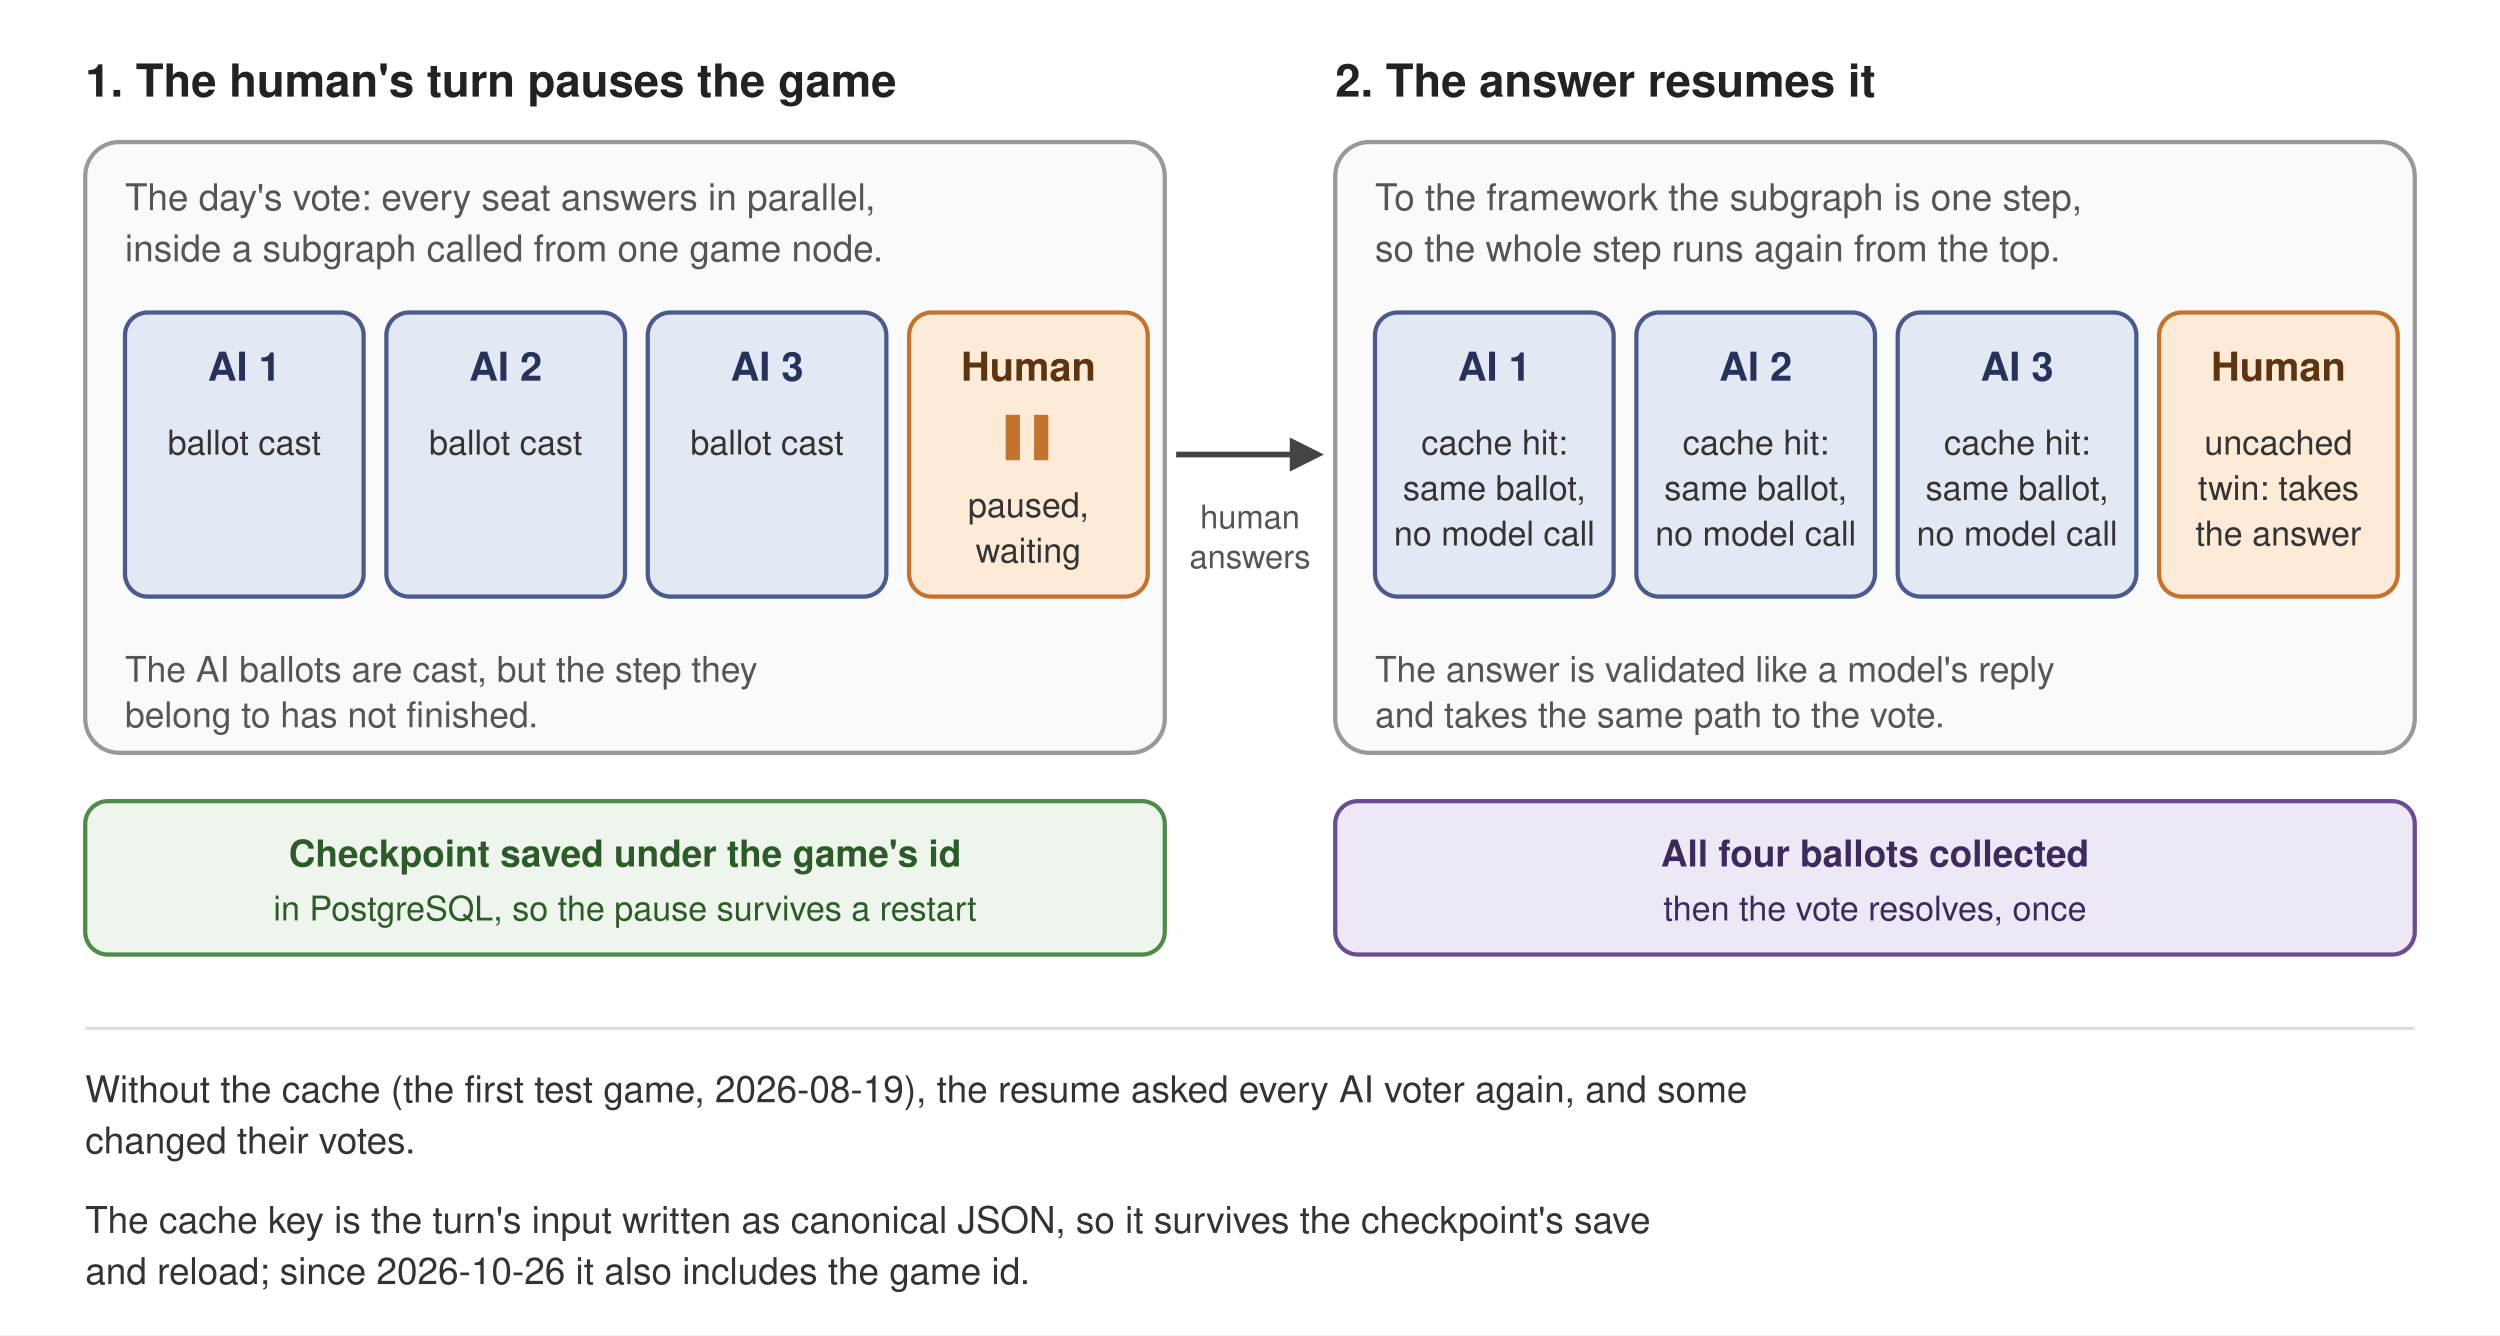
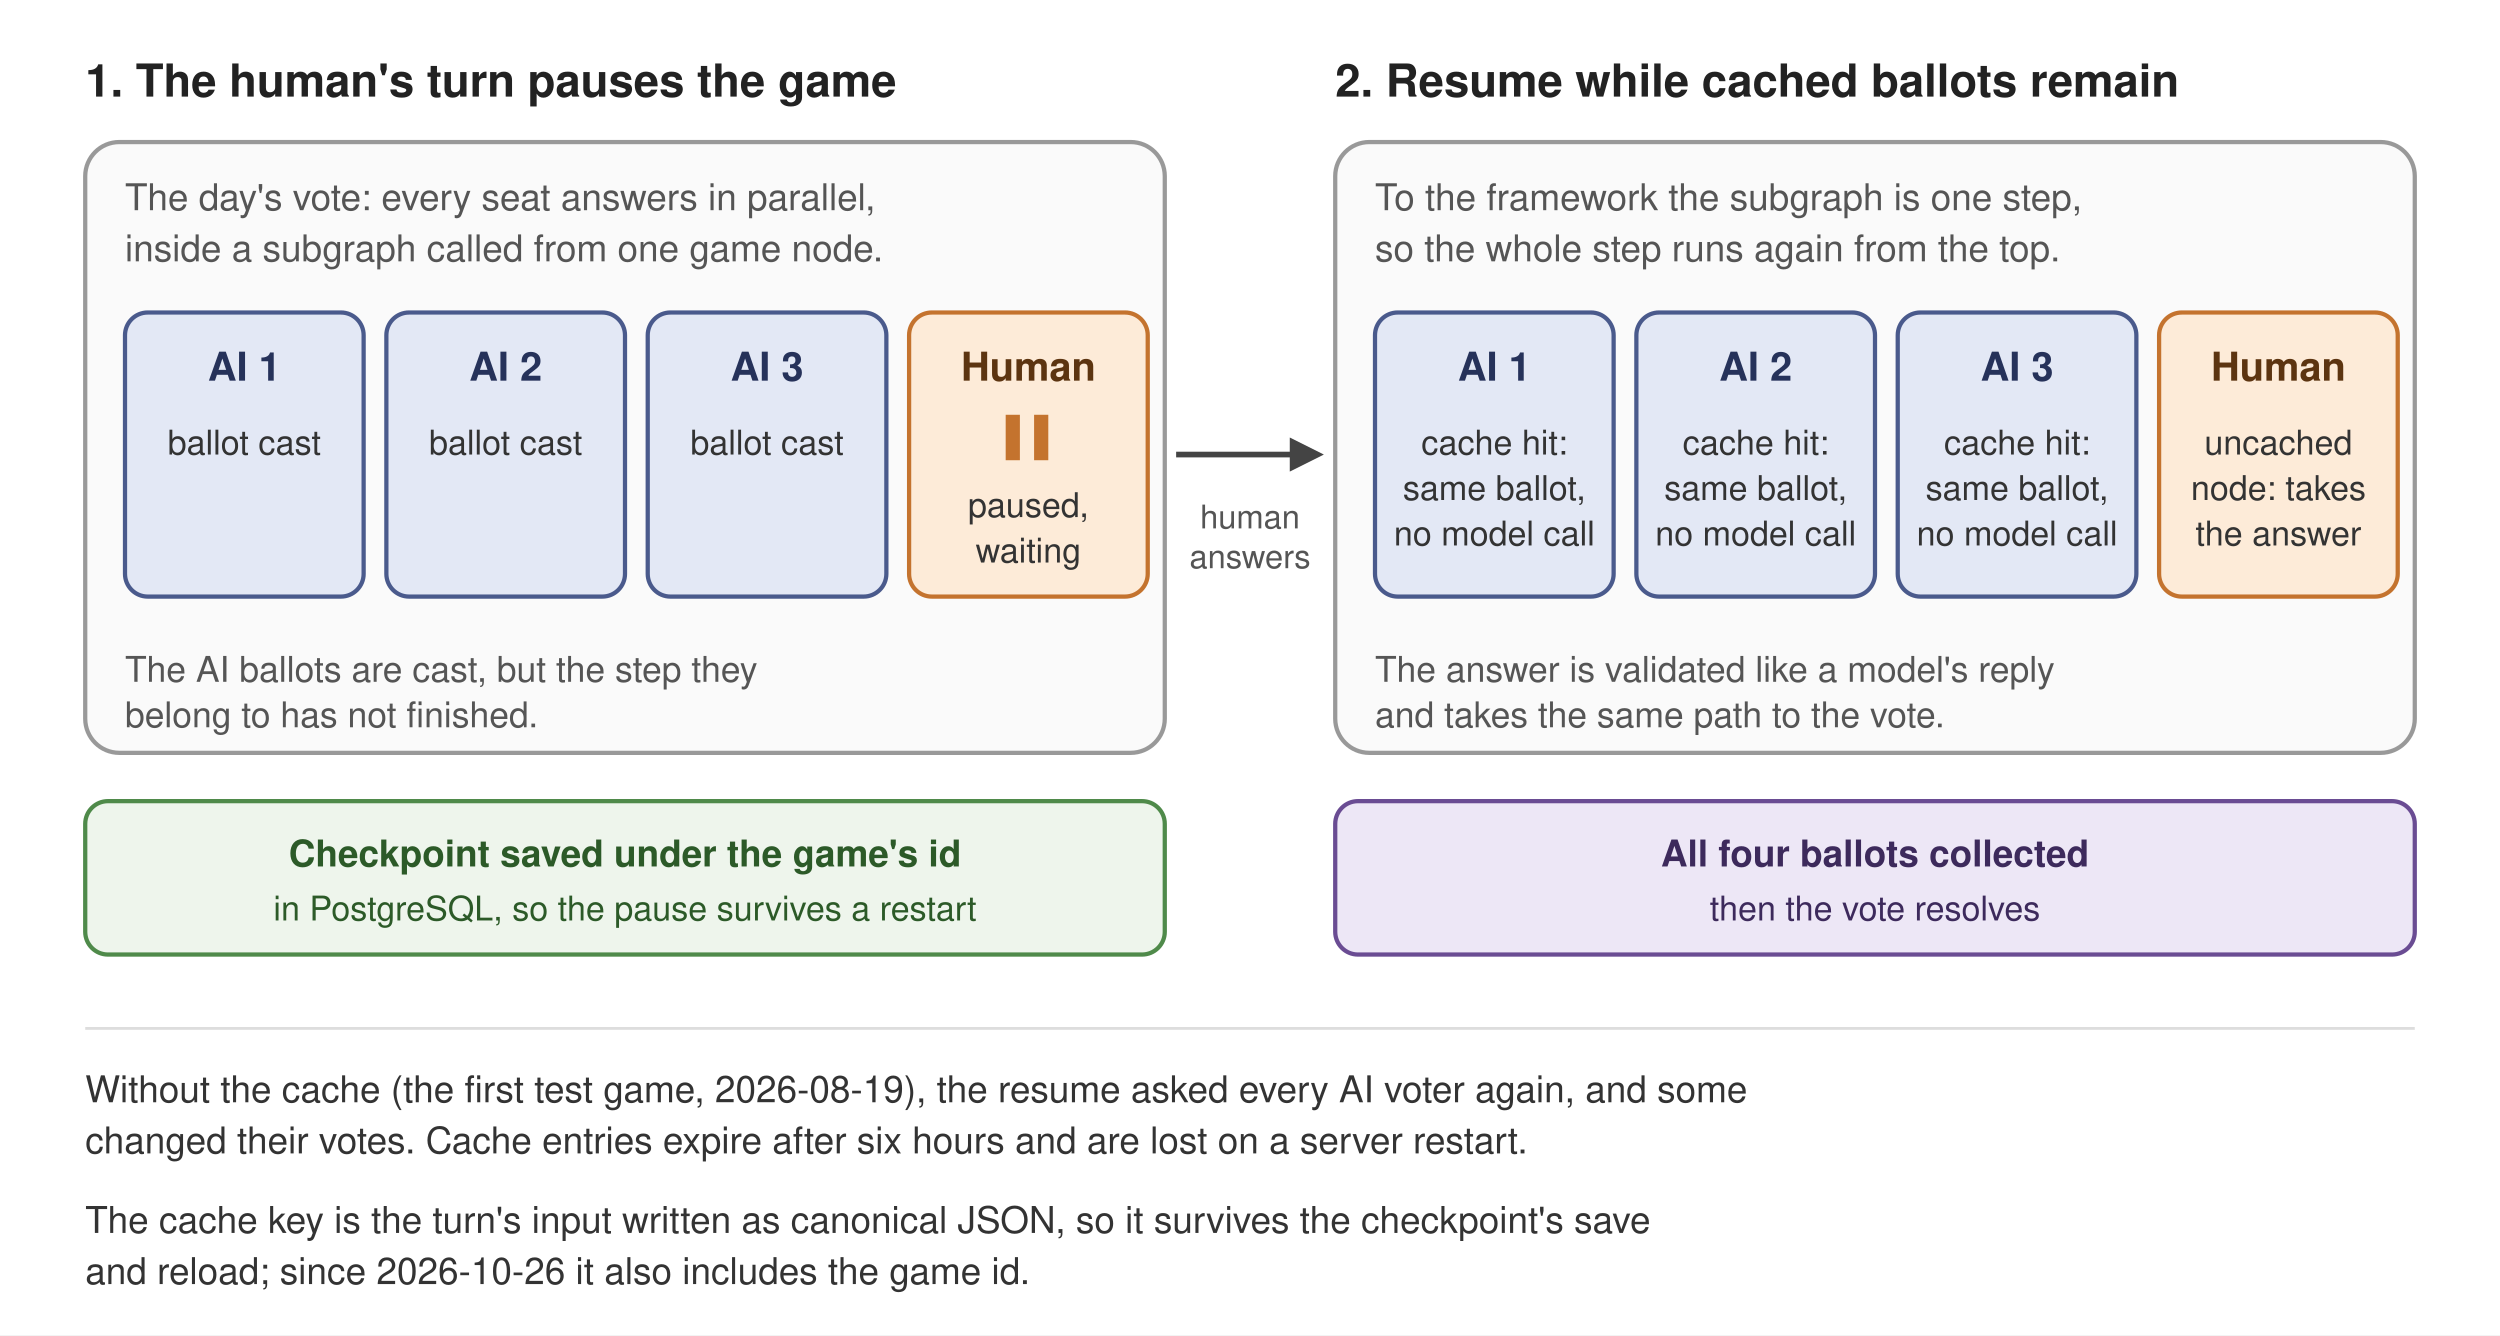
<svg xmlns="http://www.w3.org/2000/svg" viewBox="0 0 880 470" width="880" height="470" font-family="Helvetica, Arial, sans-serif">
  <rect width="880" height="470" fill="#ffffff" />
  <text x="30" y="34" font-size="16" font-weight="bold" fill="#222">1. The human's turn pauses the game</text>
  <rect x="30" y="50" width="380" height="215" rx="12" fill="#fafafa" stroke="#999" stroke-width="1.5" />
  <text x="44" y="74" font-size="13" fill="#555">The day's vote: every seat answers in parallel,</text>
  <text x="44" y="92" font-size="13" fill="#555">inside a subgraph called from one game node.</text>
  <rect x="44" y="110" width="84" height="100" rx="8" fill="#e3e8f5" stroke="#4a5a8c" stroke-width="1.5" />
  <text x="86" y="134" font-size="14" font-weight="bold" fill="#26325a" text-anchor="middle">AI 1</text>
  <text x="86" y="160" font-size="12" fill="#333" text-anchor="middle">ballot cast</text>
  <rect x="136" y="110" width="84" height="100" rx="8" fill="#e3e8f5" stroke="#4a5a8c" stroke-width="1.5" />
  <text x="178" y="134" font-size="14" font-weight="bold" fill="#26325a" text-anchor="middle">AI 2</text>
  <text x="178" y="160" font-size="12" fill="#333" text-anchor="middle">ballot cast</text>
  <rect x="228" y="110" width="84" height="100" rx="8" fill="#e3e8f5" stroke="#4a5a8c" stroke-width="1.5" />
  <text x="270" y="134" font-size="14" font-weight="bold" fill="#26325a" text-anchor="middle">AI 3</text>
  <text x="270" y="160" font-size="12" fill="#333" text-anchor="middle">ballot cast</text>
  <rect x="320" y="110" width="84" height="100" rx="8" fill="#fdebd8" stroke="#c4732e" stroke-width="1.5" />
  <text x="362" y="134" font-size="14" font-weight="bold" fill="#5c3410" text-anchor="middle">Human</text>
  <rect x="354" y="146" width="5" height="16" fill="#c4732e" />
  <rect x="364" y="146" width="5" height="16" fill="#c4732e" />
  <text x="362" y="182" font-size="12" fill="#333" text-anchor="middle">paused,</text>
  <text x="362" y="198" font-size="12" fill="#333" text-anchor="middle">waiting</text>
  <text x="44" y="240" font-size="12.5" fill="#555">The AI ballots are cast, but the step they</text>
  <text x="44" y="256" font-size="12.5" fill="#555">belong to has not finished.</text>
  <rect x="30" y="282" width="380" height="54" rx="8" fill="#eef5ec" stroke="#4f8a4a" stroke-width="1.5" />
  <text x="220" y="305" font-size="13" font-weight="bold" fill="#2c5a28" text-anchor="middle">Checkpoint saved under the game's id</text>
  <text x="220" y="324" font-size="12" fill="#2c5a28" text-anchor="middle">in PostgreSQL, so the pause survives a restart</text>
  <line x1="414" y1="160" x2="456" y2="160" stroke="#444" stroke-width="2" />
  <polygon points="466,160 454,154 454,166" fill="#444" />
  <text x="440" y="186" font-size="11.5" fill="#555" text-anchor="middle">human</text>
  <text x="440" y="200" font-size="11.5" fill="#555" text-anchor="middle">answers</text>
-   <text x="470" y="34" font-size="16" font-weight="bold" fill="#222">2. The answer resumes it</text>
+   <text x="470" y="34" font-size="16" font-weight="bold" fill="#222">2. Resume while cached ballots remain</text>
  <rect x="470" y="50" width="380" height="215" rx="12" fill="#fafafa" stroke="#999" stroke-width="1.5" />
  <text x="484" y="74" font-size="13" fill="#555">To the framework the subgraph is one step,</text>
  <text x="484" y="92" font-size="13" fill="#555">so the whole step runs again from the top.</text>
  <rect x="484" y="110" width="84" height="100" rx="8" fill="#e3e8f5" stroke="#4a5a8c" stroke-width="1.5" />
  <text x="526" y="134" font-size="14" font-weight="bold" fill="#26325a" text-anchor="middle">AI 1</text>
  <text x="526" y="160" font-size="12" fill="#333" text-anchor="middle">cache hit:</text>
  <text x="526" y="176" font-size="12" fill="#333" text-anchor="middle">same ballot,</text>
  <text x="526" y="192" font-size="12" fill="#333" text-anchor="middle">no model call</text>
  <rect x="576" y="110" width="84" height="100" rx="8" fill="#e3e8f5" stroke="#4a5a8c" stroke-width="1.5" />
  <text x="618" y="134" font-size="14" font-weight="bold" fill="#26325a" text-anchor="middle">AI 2</text>
  <text x="618" y="160" font-size="12" fill="#333" text-anchor="middle">cache hit:</text>
  <text x="618" y="176" font-size="12" fill="#333" text-anchor="middle">same ballot,</text>
  <text x="618" y="192" font-size="12" fill="#333" text-anchor="middle">no model call</text>
  <rect x="668" y="110" width="84" height="100" rx="8" fill="#e3e8f5" stroke="#4a5a8c" stroke-width="1.5" />
  <text x="710" y="134" font-size="14" font-weight="bold" fill="#26325a" text-anchor="middle">AI 3</text>
  <text x="710" y="160" font-size="12" fill="#333" text-anchor="middle">cache hit:</text>
  <text x="710" y="176" font-size="12" fill="#333" text-anchor="middle">same ballot,</text>
  <text x="710" y="192" font-size="12" fill="#333" text-anchor="middle">no model call</text>
  <rect x="760" y="110" width="84" height="100" rx="8" fill="#fdebd8" stroke="#c4732e" stroke-width="1.5" />
  <text x="802" y="134" font-size="14" font-weight="bold" fill="#5c3410" text-anchor="middle">Human</text>
  <text x="802" y="160" font-size="12" fill="#333" text-anchor="middle">uncached</text>
-   <text x="802" y="176" font-size="12" fill="#333" text-anchor="middle">twin: takes</text>
+   <text x="802" y="176" font-size="12" fill="#333" text-anchor="middle">node: takes</text>
  <text x="802" y="192" font-size="12" fill="#333" text-anchor="middle">the answer</text>
  <text x="484" y="240" font-size="12.5" fill="#555">The answer is validated like a model's reply</text>
  <text x="484" y="256" font-size="12.5" fill="#555">and takes the same path to the vote.</text>
  <rect x="470" y="282" width="380" height="54" rx="8" fill="#ede7f6" stroke="#6a4c93" stroke-width="1.5" />
  <text x="660" y="305" font-size="13" font-weight="bold" fill="#3d2a5c" text-anchor="middle">All four ballots collected</text>
-   <text x="660" y="324" font-size="12" fill="#3d2a5c" text-anchor="middle">then the vote resolves, once</text>
+   <text x="660" y="324" font-size="12" fill="#3d2a5c" text-anchor="middle">then the vote resolves</text>
  <line x1="30" y1="362" x2="850" y2="362" stroke="#ddd" stroke-width="1" />
  <text x="30" y="388" font-size="13" fill="#333">Without the cache (the first test game, 2026-08-19), the resume asked every AI voter again, and some</text>
-   <text x="30" y="406" font-size="13" fill="#333">changed their votes.</text>
+   <text x="30" y="406" font-size="13" fill="#333">changed their votes. Cache entries expire after six hours and are lost on a server restart.</text>
  <text x="30" y="434" font-size="13" fill="#333">The cache key is the turn's input written as canonical JSON, so it survives the checkpoint's save</text>
  <text x="30" y="452" font-size="13" fill="#333">and reload; since 2026-10-26 it also includes the game id.</text>
</svg>
